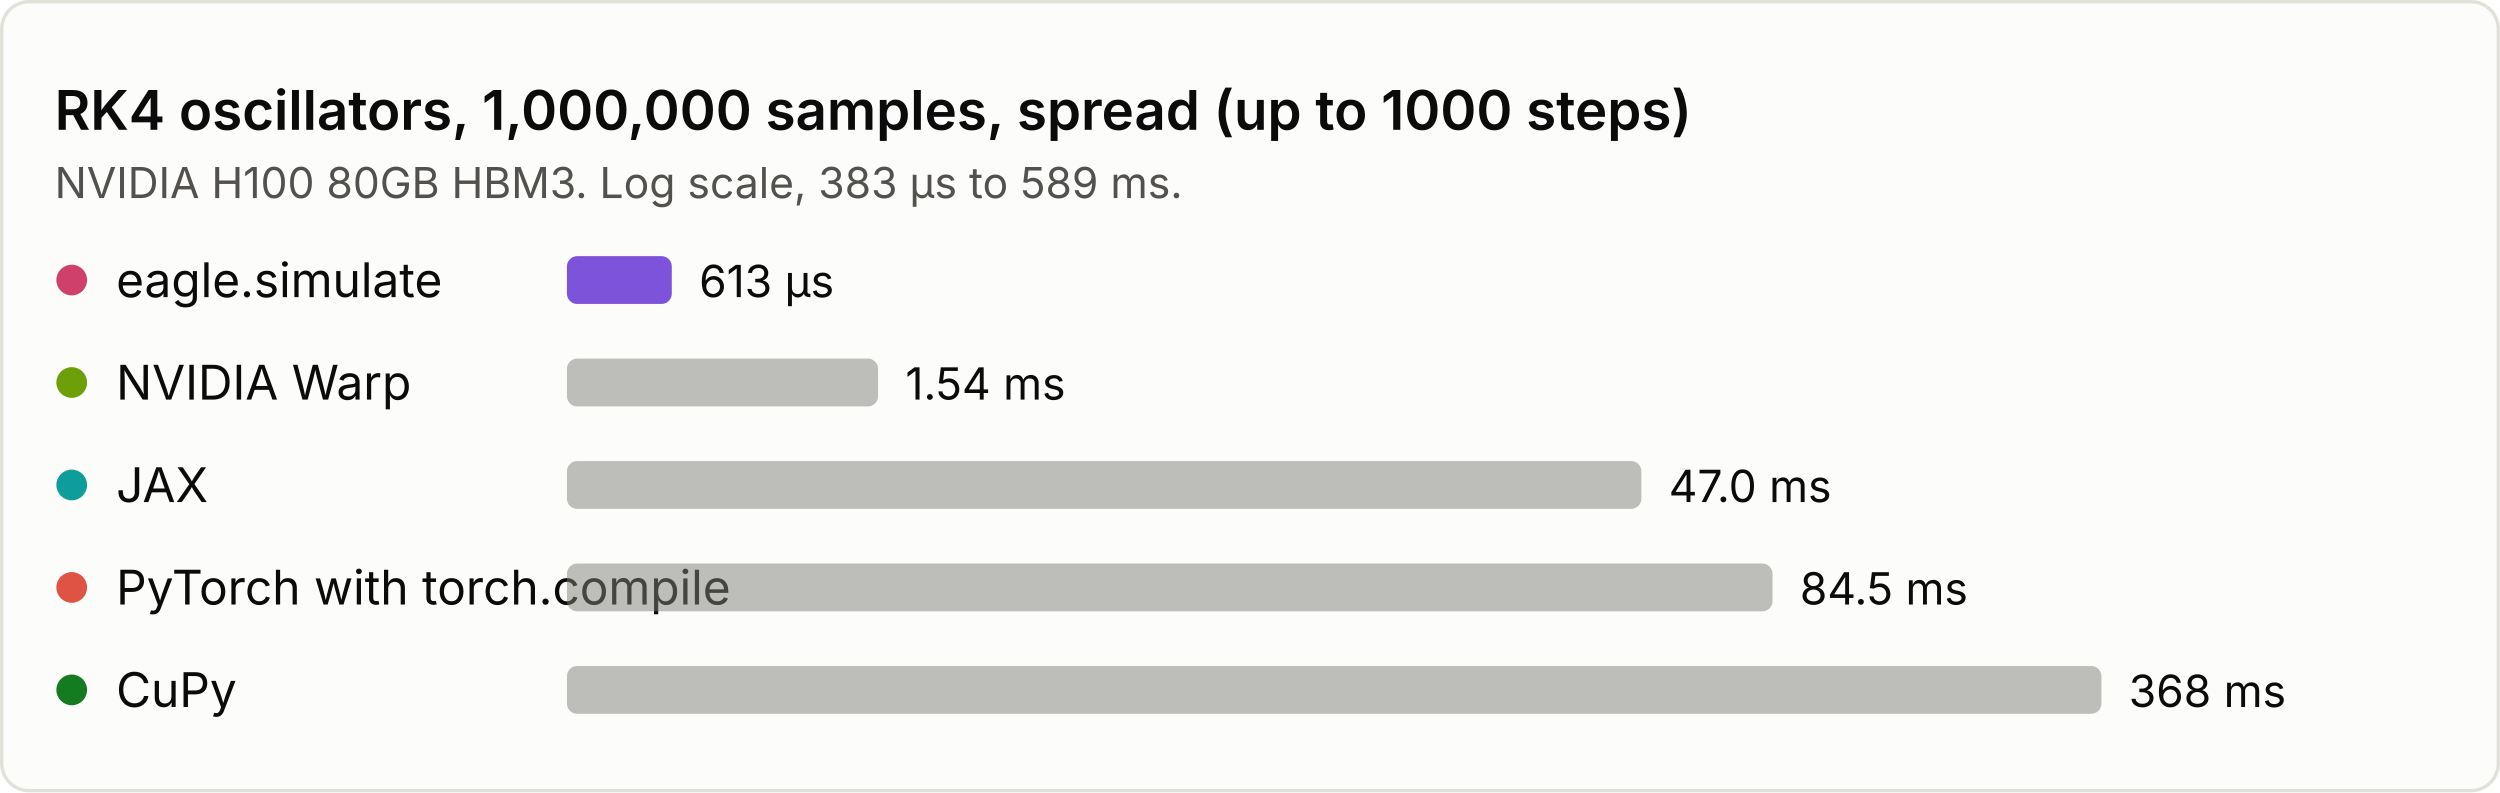
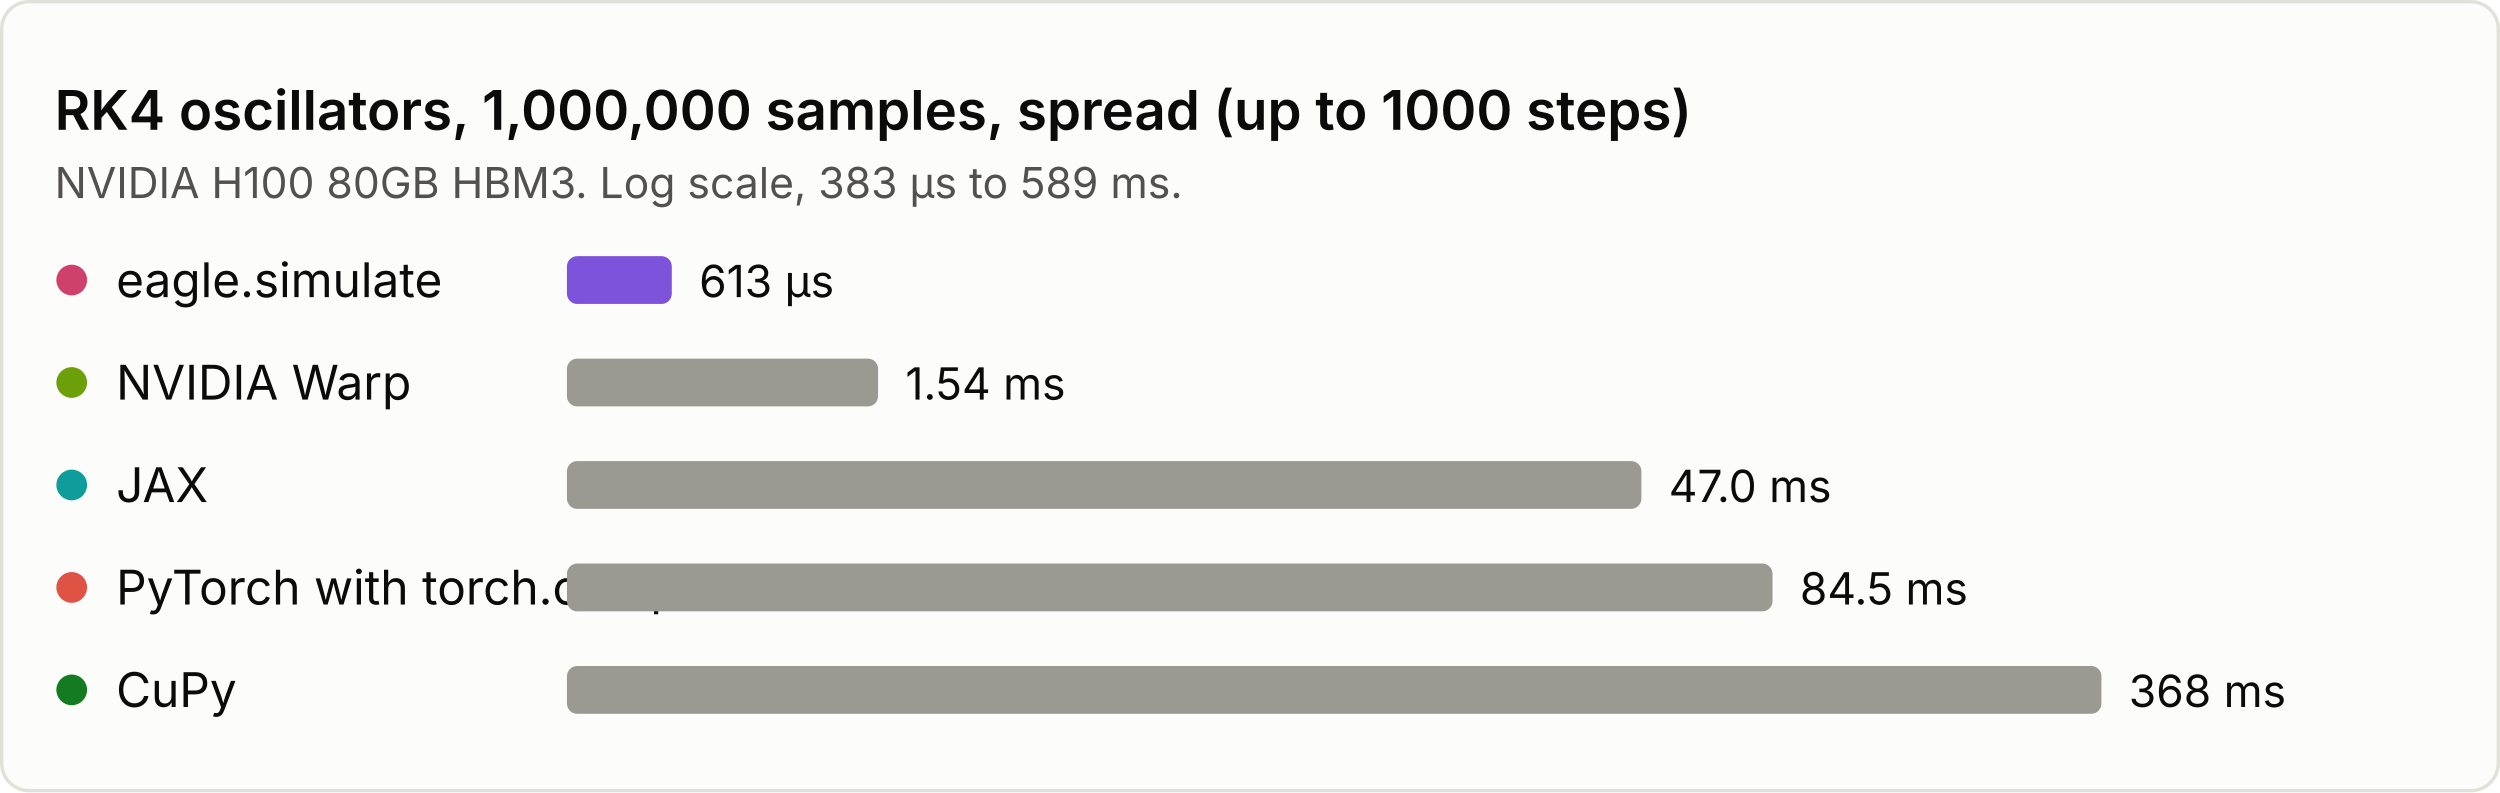
<svg xmlns="http://www.w3.org/2000/svg" width="732" height="232" viewBox="0 0 732 232" role="img" aria-labelledby="t d" font-family="system-ui, -apple-system, Segoe UI, sans-serif">
-   <style>.bg{fill:#fcfcfb;stroke:#e1e0d9}.ink{fill:#0b0b0b}.sub{fill:#52514e}.bar{fill:rgba(127,126,120,.5)}.us{fill:#7d53dc}
+   <style>.bg{fill:#fcfcfb;stroke:#e1e0d9}.ink{fill:#0b0b0b}.sub{fill:#52514e}.bar{fill:#9a9992}.us{fill:#7d53dc}
.c0{fill:#cf416b}
.c1{fill:#6d9f09}
.c2{fill:#0e9d9b}
.c3{fill:#df5345}
.c4{fill:#157b21}
- @media (prefers-color-scheme: dark){.bg{fill:#1a1a19;stroke:#2c2c2a}.ink{fill:#f2f2ee}.sub{fill:#c3c2b7}
- .c1{fill:#b6fd13}
- .c2{fill:#36fcd8}
- .c3{fill:#eb7e61}
- .c4{fill:#22d434}
- }</style>
+ </style>
  <rect class="bg" x="0.5" y="0.5" width="731" height="231" rx="8" />
  <g transform="translate(16,16)">
    <text class="ink" x="0" y="22" font-size="16" font-weight="600">RK4 oscillators, 1,000,000 samples, spread (up to 1000 steps)</text>
    <text class="sub" x="0" y="42" font-size="12.5">NVIDIA H100 80GB HBM3. Log scale, 383 µs to 589 ms.</text>
    <circle class="c0" cx="5" cy="66" r="4.5" />
    <text class="ink" x="18" y="71" font-size="14">eagle.simulate</text>
    <rect class="us" x="150" y="59" width="30.7" height="14" rx="3" />
    <text class="ink" x="188.7" y="71" font-size="13">613 µs</text>
    <circle class="c1" cx="5" cy="96" r="4.5" />
    <text class="ink" x="18" y="101" font-size="14">NVIDIA Warp</text>
    <rect class="bar" x="150" y="89" width="91.1" height="14" rx="3" />
    <text class="ink" x="249.1" y="101" font-size="13">1.54 ms</text>
    <circle class="c2" cx="5" cy="126" r="4.5" />
    <text class="ink" x="18" y="131" font-size="14">JAX</text>
    <rect class="bar" x="150" y="119" width="314.6" height="14" rx="3" />
    <text class="ink" x="472.6" y="131" font-size="13">47.0 ms</text>
    <circle class="c3" cx="5" cy="156" r="4.5" />
    <text class="ink" x="18" y="161" font-size="14">PyTorch with torch.compile</text>
    <rect class="bar" x="150" y="149" width="353.0" height="14" rx="3" />
    <text class="ink" x="511.0" y="161" font-size="13">84.5 ms</text>
    <circle class="c4" cx="5" cy="186" r="4.5" />
    <text class="ink" x="18" y="191" font-size="14">CuPy</text>
    <rect class="bar" x="150" y="179" width="449.3" height="14" rx="3" />
    <text class="ink" x="607.3" y="191" font-size="13">368 ms</text>
  </g>
</svg>
